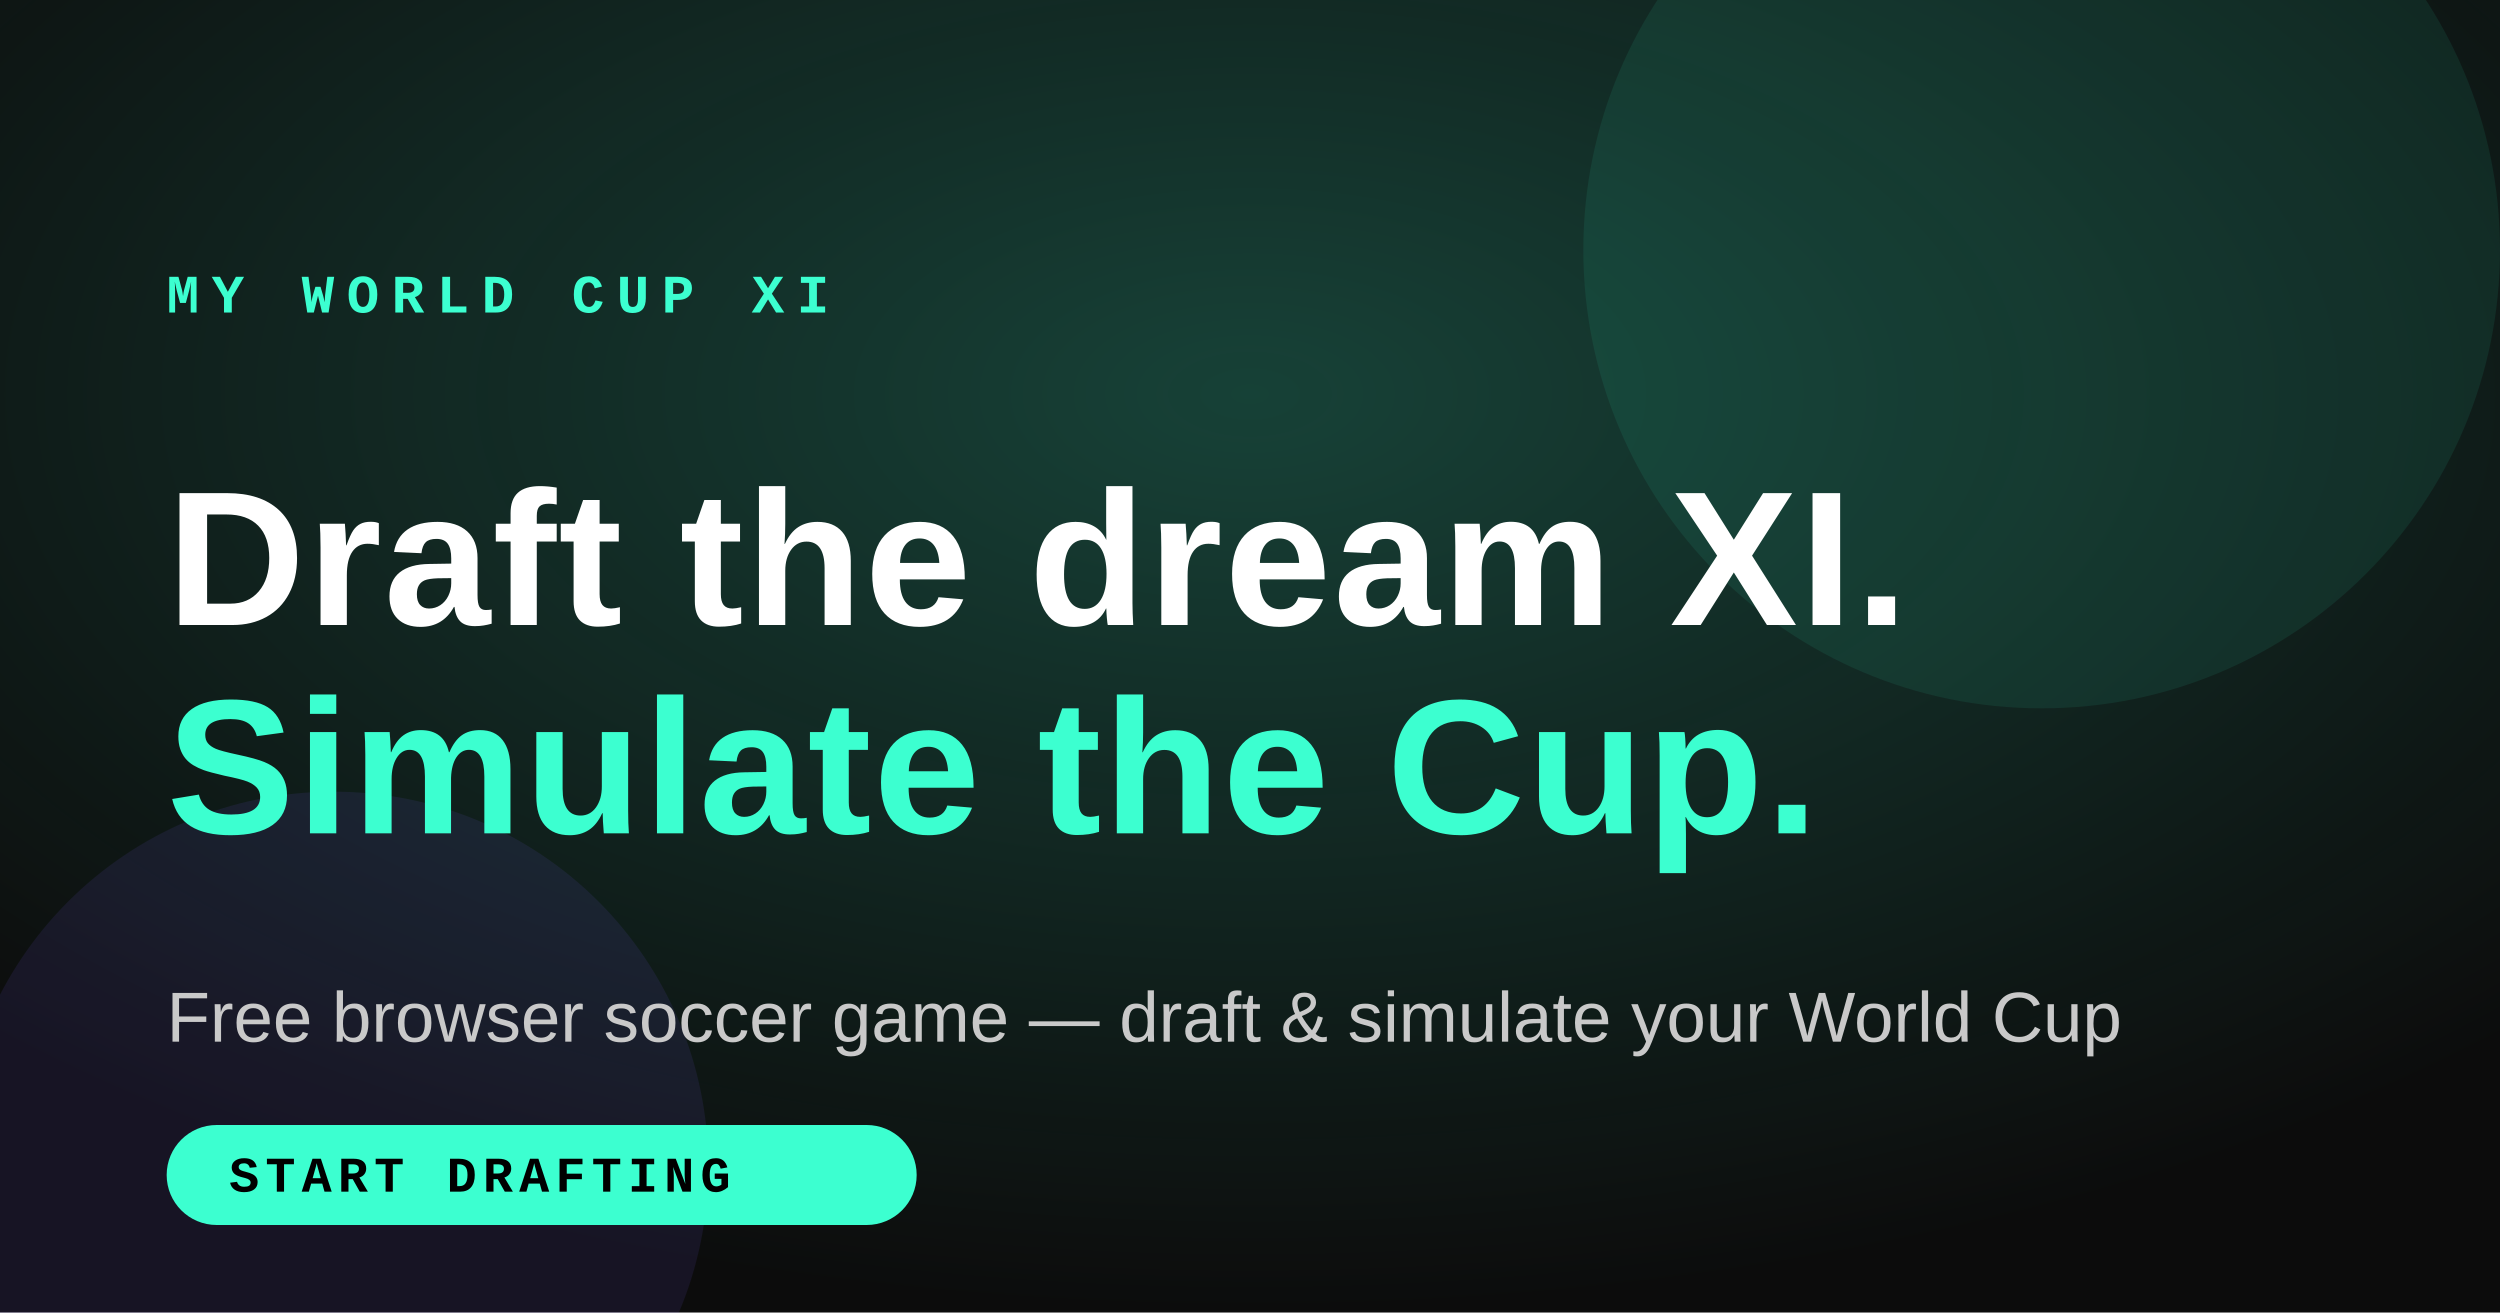
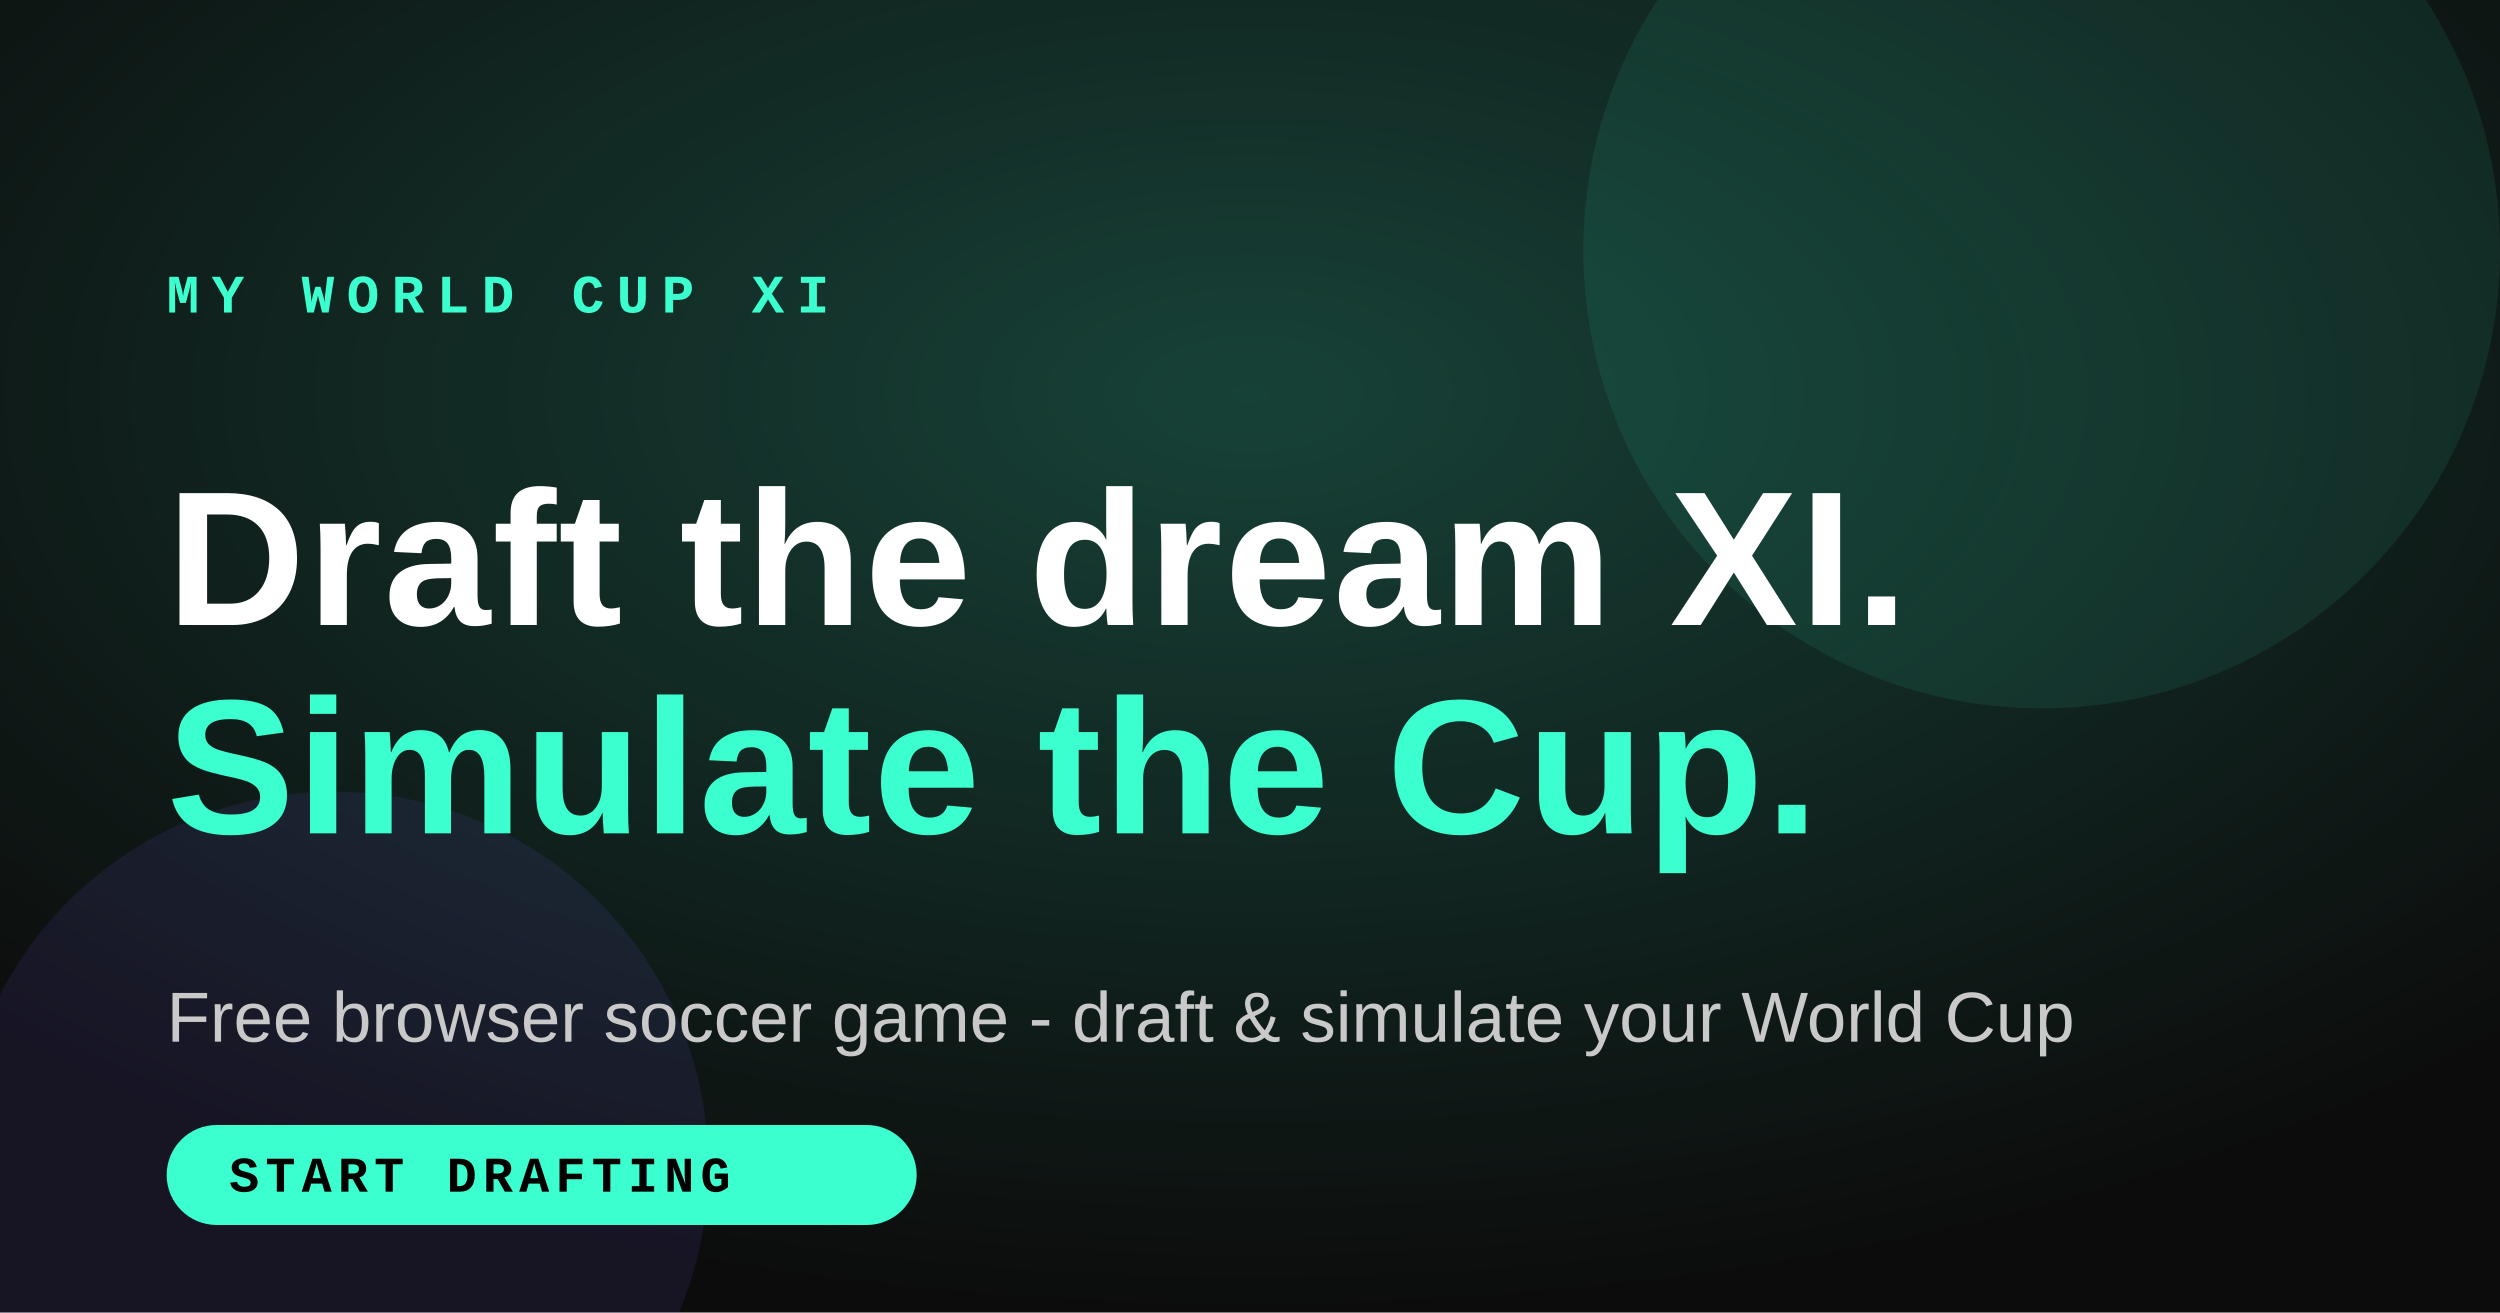
<svg xmlns="http://www.w3.org/2000/svg" width="1200" height="630" viewBox="0 0 1200 630" fill="none" role="img" aria-label="My World Cup XI">
  <defs>
    <radialGradient id="glow" cx="50%" cy="30%" r="70%">
      <stop offset="0%" stop-color="#3cffd0" stop-opacity="0.22" />
      <stop offset="100%" stop-color="#3cffd0" stop-opacity="0" />
    </radialGradient>
  </defs>
  <rect width="1200" height="630" fill="#0c0c0c" />
  <rect width="1200" height="630" fill="url(#glow)" />
  <circle cx="980" cy="120" r="220" fill="#3cffd0" fill-opacity="0.08" />
  <circle cx="160" cy="560" r="180" fill="#7c5cff" fill-opacity="0.10" />
  <text x="80" y="150" font-family="'Courier New', monospace" font-size="26" letter-spacing="6" fill="#3cffd0" font-weight="700">MY WORLD CUP XI</text>
  <text x="80" y="300" font-family="Arial Black, Arial, sans-serif" font-size="92" font-weight="900" fill="#ffffff" letter-spacing="1">Draft the dream XI.</text>
  <text x="80" y="400" font-family="Arial Black, Arial, sans-serif" font-size="92" font-weight="900" fill="#3cffd0" letter-spacing="1">Simulate the Cup.</text>
-   <text x="80" y="500" font-family="Arial, sans-serif" font-size="34" fill="#c9c9c9">Free browser soccer game — draft &amp; simulate your World Cup</text>
+   <text x="80" y="500" font-family="Arial, sans-serif" font-size="34" fill="#c9c9c9">Free browser soccer game - draft &amp; simulate your World Cup</text>
  <rect x="80" y="540" width="360" height="48" rx="24" fill="#3cffd0" />
  <text x="110" y="572" font-family="'Courier New', monospace" font-size="24" letter-spacing="3" fill="#000000" font-weight="700">START DRAFTING</text>
</svg>
